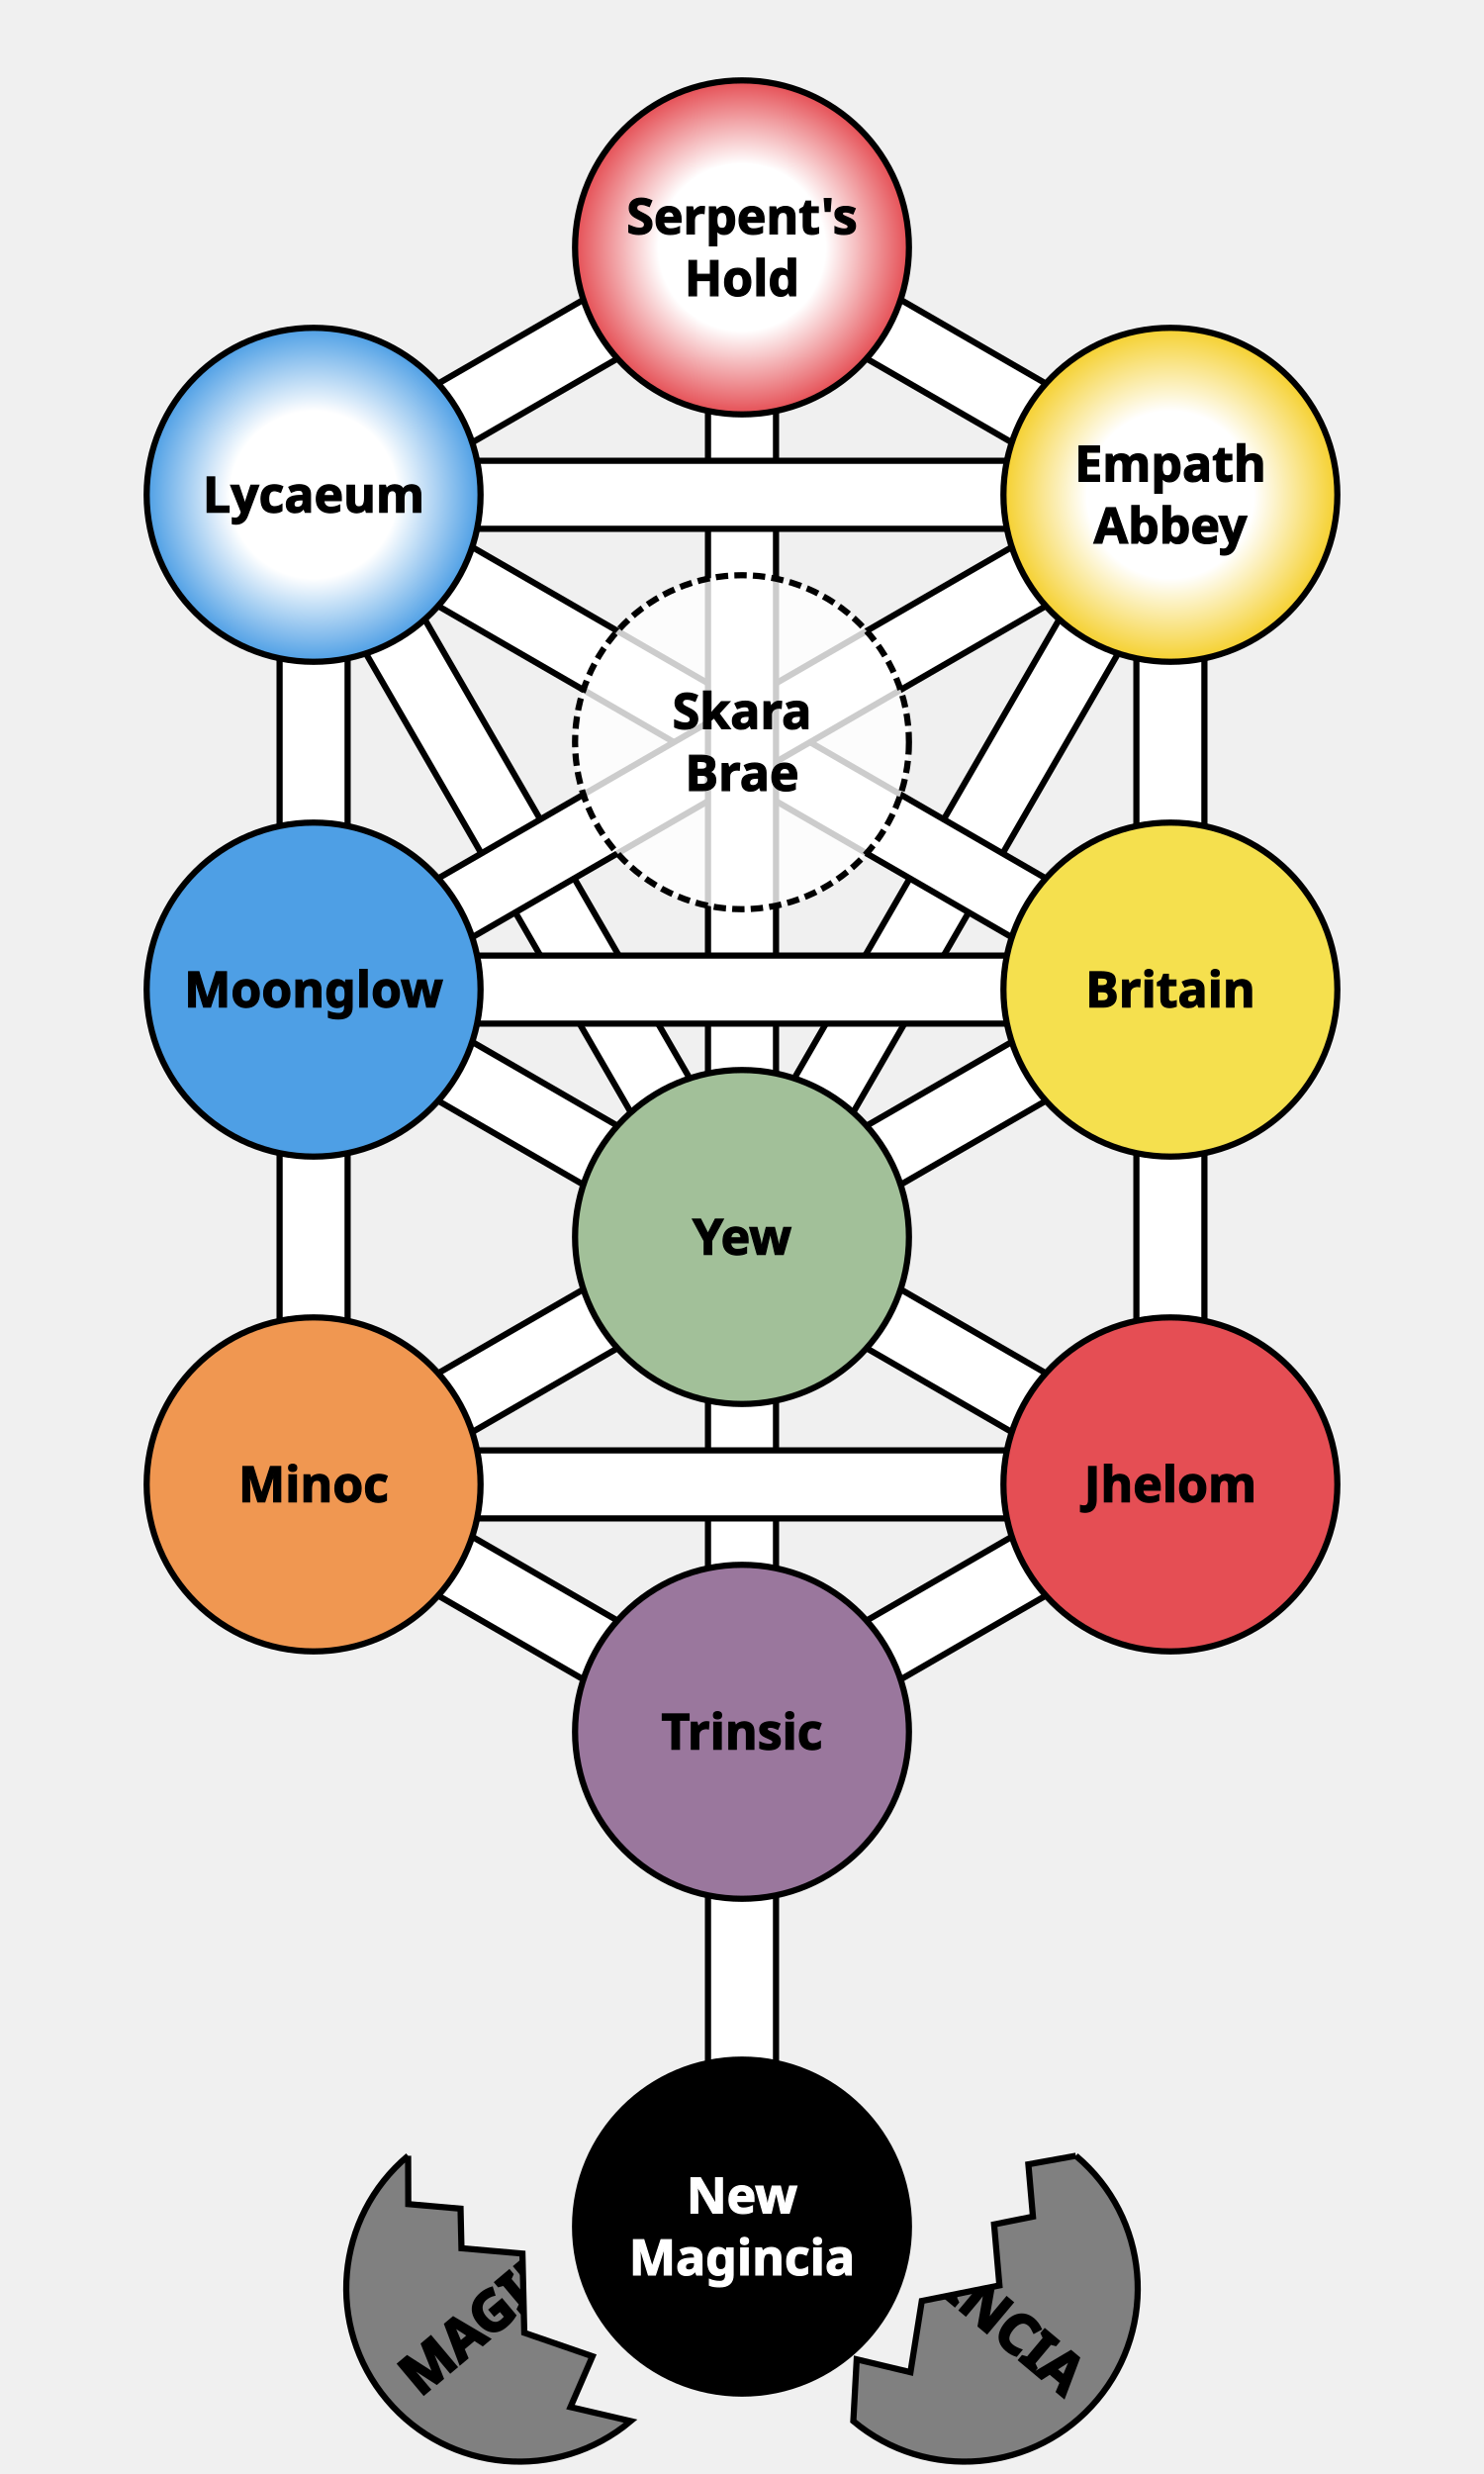
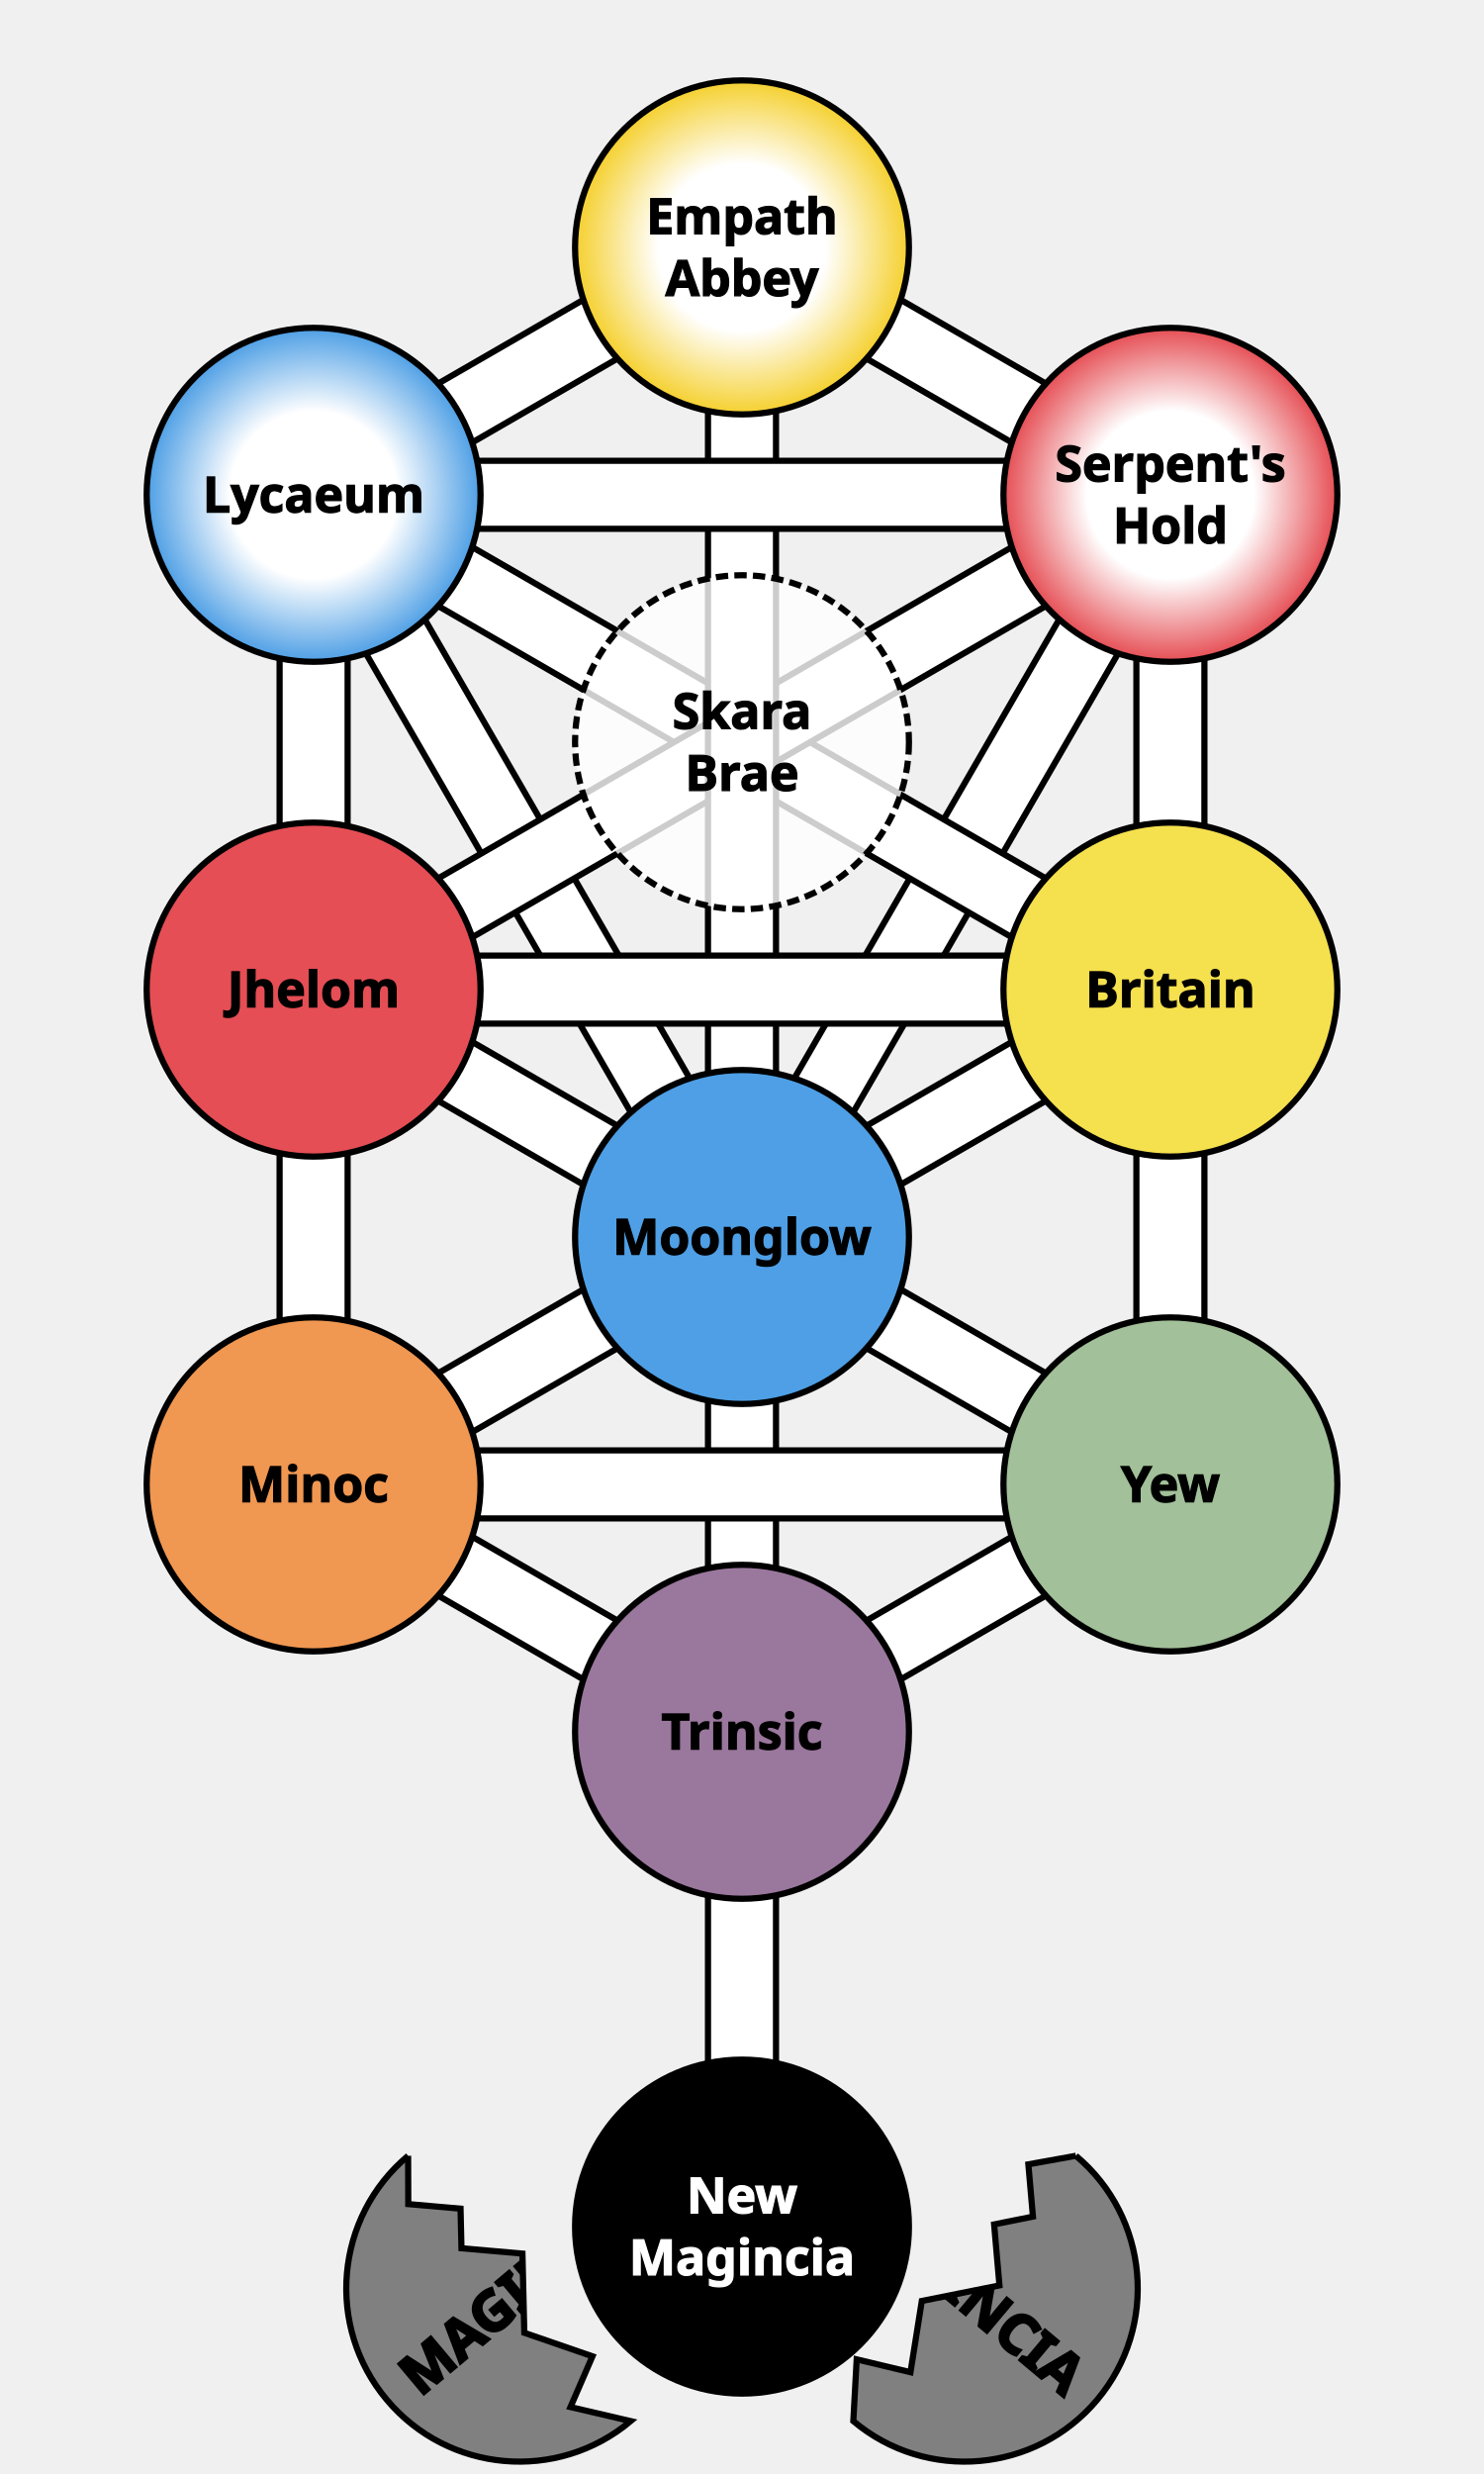
<svg xmlns="http://www.w3.org/2000/svg" version="1.2" width="360" height="600" viewBox="-600 -1000 1200 2000" preserveAspectRatio="xMinYMin meet">
  <style type="text/css">

   g.midtext text {
      text-anchor: middle; 
      dominant-baseline: middle; 
   } 

</style>
  <defs>
    <circle id="sephira" r="135">
      </circle>
    <path id="path-2" fill="none" d="M0,-800 L346.41,-600" />
    <path id="path-4" fill="none" d="M346.41,-600 v400" />
    <path id="path-5" fill="none" d="M-346.41,-600 L0,-800" />
    <path id="path-6" fill="none" d="M-346.41,-200 L346.41,-600" />
    <path id="path-8" fill="none" d="M-346.41,-200 L346.41,-200" />
    <path id="path-9" fill="none" d="M0,0 L346.41,-200" />
    <path id="path-11" fill="none" d="M0,0 L346.41,-600" />
    <path id="path-12" fill="none" d="M-346.41,-600 L-346.41,-200" />
    <path id="path-14" fill="none" d="M0,-800 L0,0" />
    <path id="path-16" fill="none" d="M-346.41,200 L346.41,200" />
    <path id="path-17" fill="none" d="M0,0 L346.41,200" />
    <path id="path-18" fill="none" d="M346.41,-200 v400" />
    <path id="path-20" fill="none" d="M-346.41,200 L0,400" />
    <path id="path-21" fill="none" d="M-346.41,-200 v400" />
    <path id="path-22" fill="none" d="M0,400 L346.41,200" />
    <path id="path-24" fill="none" d="M-346.41,-600 L346.41,-600" />
    <path id="path-25" fill="none" d="M0,0 v400" />
    <path id="path-27" fill="none" d="M-346.41,200 L0,0" />
    <path id="path-28" fill="none" d="M-346.41,-600 L0,0" />
    <path id="path-29" fill="none" d="M-346.41,-200 L0,0" />
    <path id="path-31" fill="none" d="M-346.41,-600 L346.41,-200" />
    <path id="path-32" fill="none" d="M0,400 v400" />
+     <radialGradient id="loveGrad">
+       <stop offset="0%" stop-color="white" />
+       <stop offset="50%" stop-color="white" />
+       <stop offset="100%" stop-color="#f5d02e" />
+     </radialGradient>
+     <radialGradient id="courageGrad">
+       <stop offset="0%" stop-color="white" />
+       <stop offset="50%" stop-color="white" />
+       <stop offset="100%" stop-color="#e54e54" />
+     </radialGradient>
+     <radialGradient id="truthGrad">
+       <stop offset="0%" stop-color="white" />
+       <stop offset="50%" stop-color="white" />
+       <stop offset="100%" stop-color="#4e9fe5" />
+     </radialGradient>
  </defs>
  <g>
    <use href="#path-2" stroke="black" stroke-width="60" />
    <use href="#path-2" stroke="white" stroke-width="50" />
    <use href="#path-4" stroke="black" stroke-width="60" />
    <use href="#path-4" stroke="white" stroke-width="50" />
    <use href="#path-5" stroke="black" stroke-width="60" />
    <use href="#path-5" stroke="white" stroke-width="50" />
    <use href="#path-11" stroke="black" stroke-width="60" />
    <use href="#path-11" stroke="white" stroke-width="50" />
    <use href="#path-28" stroke="black" stroke-width="60" />
    <use href="#path-28" stroke="white" stroke-width="50" />
    <use href="#path-31" stroke="black" stroke-width="60" />
    <use href="#path-31" stroke="white" stroke-width="50" />
    <use href="#path-6" stroke="black" stroke-width="60" />
    <use href="#path-6" stroke="white" stroke-width="50" />
    <use href="#path-14" stroke="black" stroke-width="60" />
    <use href="#path-14" stroke="white" stroke-width="50" />
    <use href="#path-8" stroke="black" stroke-width="60" />
    <use href="#path-8" stroke="white" stroke-width="50" />
    <use href="#path-24" stroke="black" stroke-width="60" />
    <use href="#path-24" stroke="white" stroke-width="50" />
    <use href="#path-12" stroke="black" stroke-width="60" />
    <use href="#path-12" stroke="white" stroke-width="50" />
    <use href="#path-18" stroke="black" stroke-width="60" />
    <use href="#path-18" stroke="white" stroke-width="50" />
    <use href="#path-21" stroke="black" stroke-width="60" />
    <use href="#path-21" stroke="white" stroke-width="50" />
    <use href="#path-25" stroke="black" stroke-width="60" />
    <use href="#path-25" stroke="white" stroke-width="50" />
    <use href="#path-17" stroke="black" stroke-width="60" />
    <use href="#path-17" stroke="white" stroke-width="50" />
    <use href="#path-20" stroke="black" stroke-width="60" />
    <use href="#path-20" stroke="white" stroke-width="50" />
    <use href="#path-22" stroke="black" stroke-width="60" />
    <use href="#path-22" stroke="white" stroke-width="50" />
    <use href="#path-27" stroke="black" stroke-width="60" />
    <use href="#path-27" stroke="white" stroke-width="50" />
    <use href="#path-9" stroke="black" stroke-width="60" />
    <use href="#path-9" stroke="white" stroke-width="50" />
    <use href="#path-29" stroke="black" stroke-width="60" />
    <use href="#path-29" stroke="white" stroke-width="50" />
    <use href="#path-16" stroke="black" stroke-width="60" />
    <use href="#path-16" stroke="white" stroke-width="50" />
    <use href="#path-32" stroke="black" stroke-width="60" />
    <use href="#path-32" stroke="white" stroke-width="50" />
  </g>
  <g stroke="black" stroke-width="5">
-     <radialGradient id="loveGrad">
-       <stop offset="0%" stop-color="white" />
-       <stop offset="50%" stop-color="white" />
-       <stop offset="100%" stop-color="#f5d02e" />
-     </radialGradient>
-     <radialGradient id="courageGrad">
-       <stop offset="0%" stop-color="white" />
-       <stop offset="50%" stop-color="white" />
-       <stop offset="100%" stop-color="#e54e54" />
-     </radialGradient>
-     <radialGradient id="truthGrad">
-       <stop offset="0%" stop-color="white" />
-       <stop offset="50%" stop-color="white" />
-       <stop offset="100%" stop-color="#4e9fe5" />
-     </radialGradient>
-     <use href="#sephira" fill="url(#courageGrad)" x="0" y="-800" />
-     <use href="#sephira" fill="url(#loveGrad)" x="346.41" y="-600" />
+     <use href="#sephira" fill="url(#loveGrad)" x="0" y="-800" />
+     <use href="#sephira" fill="url(#courageGrad)" x="346.41" y="-600" />
    <use href="#sephira" fill="url(#truthGrad)" x="-346.41" y="-600" />
    <use href="#sephira" x="0" y="-400" fill="white" fill-opacity="0.8" stroke-dasharray="10 5" />
    <use href="#sephira" fill="#f5e04e" x="346.41" y="-200" />
-     <use href="#sephira" fill="#4e9fe5" x="-346.41" y="-200" />
-     <use href="#sephira" fill="#a2c099" x="0" y="0" />
-     <use href="#sephira" fill="#e54e54" x="346.41" y="200" />
+     <use href="#sephira" fill="#e54e54" x="-346.41" y="-200" />
+     <use href="#sephira" fill="#4e9fe5" x="0" y="0" />
+     <use href="#sephira" fill="#a2c099" x="346.41" y="200" />
    <use href="#sephira" fill="#f09751" x="-346.41" y="200" />
    <use href="#sephira" fill="#9a779d" x="0" y="400" />
    <use href="#sephira" fill="black" x="0" y="800" />
  </g>
  <g class="midtext" fill="black" stroke="black" stroke-width="1" font-size="40" font-family="verdana, sans-serif" font-weight="bold">
-     <text x="0" y="-825">Serpent's</text>
-     <text x="0" y="-775">Hold</text>
+     <text x="0" y="-825">Empath</text>
+     <text x="0" y="-775">Abbey</text>
+     <text x="346.41" y="-625">Serpent's</text>
+     <text x="346.41" y="-575">Hold</text>
    <text x="-346.41" y="-600">Lycaeum</text>
-     <text x="346.41" y="-625">Empath</text>
-     <text x="346.41" y="-575">Abbey</text>
    <text x="346.41" y="-200">Britain</text>
-     <text x="-346.41" y="-200">Moonglow</text>
-     <text x="0" y="0">Yew</text>
-     <text x="346.41" y="200">Jhelom</text>
+     <text x="-346.41" y="-200">Jhelom</text>
+     <text x="0" y="0">Moonglow</text>
+     <text x="346.41" y="200">Yew</text>
    <text x="-346.41" y="200">Minoc</text>
    <text x="0" y="400">Trinsic</text>
    <text stroke="white" fill="white" x="0" y="775">New</text>
    <text stroke="white" fill="white" x="0" y="825">Magincia</text>
    <text x="0" y="-425">Skara</text>
    <text x="0" y="-375">Brae</text>
  </g>
  <defs>
    <text id="prideText" fill="black" stroke="black" stroke-width="2" font-size="45" dominant-baseline="middle" text-anchor="middle" font-weight="bold" font-family="verdana, sans-serif">MAGINCIA</text>
    <path id="leftEggShape" d="M0 -140 A122 122, 0 0 0, 0 140        L -30 100, 10 80, -20 30, 20 -20,           -15 -55, 5 -80, -25 -110,          0 -140">
      </path>
    <clipPath id="leftEggClip">
      <use href="#leftEggShape" />
    </clipPath>
    <g id="leftEgg">
      <use href="#leftEggShape" fill="gray" stroke="black" stroke-width="5" />
      <use href="#prideText" clip-path="url(#leftEggClip)" />
    </g>
    <path id="rightEggShape" d="M0 -140 A122 122, 0 0 1, 0 140        L -30 100, 10 80, -20 30, 20 -20,           -15 -55, 5 -80, -25 -110,          0 -140">
      </path>
    <clipPath id="rightEggClip">
      <use href="#rightEggShape" />
    </clipPath>
    <g id="rightEgg">
      <use href="#rightEggShape" fill="gray" stroke="black" stroke-width="5" />
      <use href="#prideText" clip-path="url(#rightEggClip)" />
    </g>
  </defs>
  <g>
    <use href="#leftEgg" transform="translate(-180,850) rotate(-40)" />
    <use href="#rightEgg" transform="translate(180,850) rotate(40)" />
  </g>
</svg>
